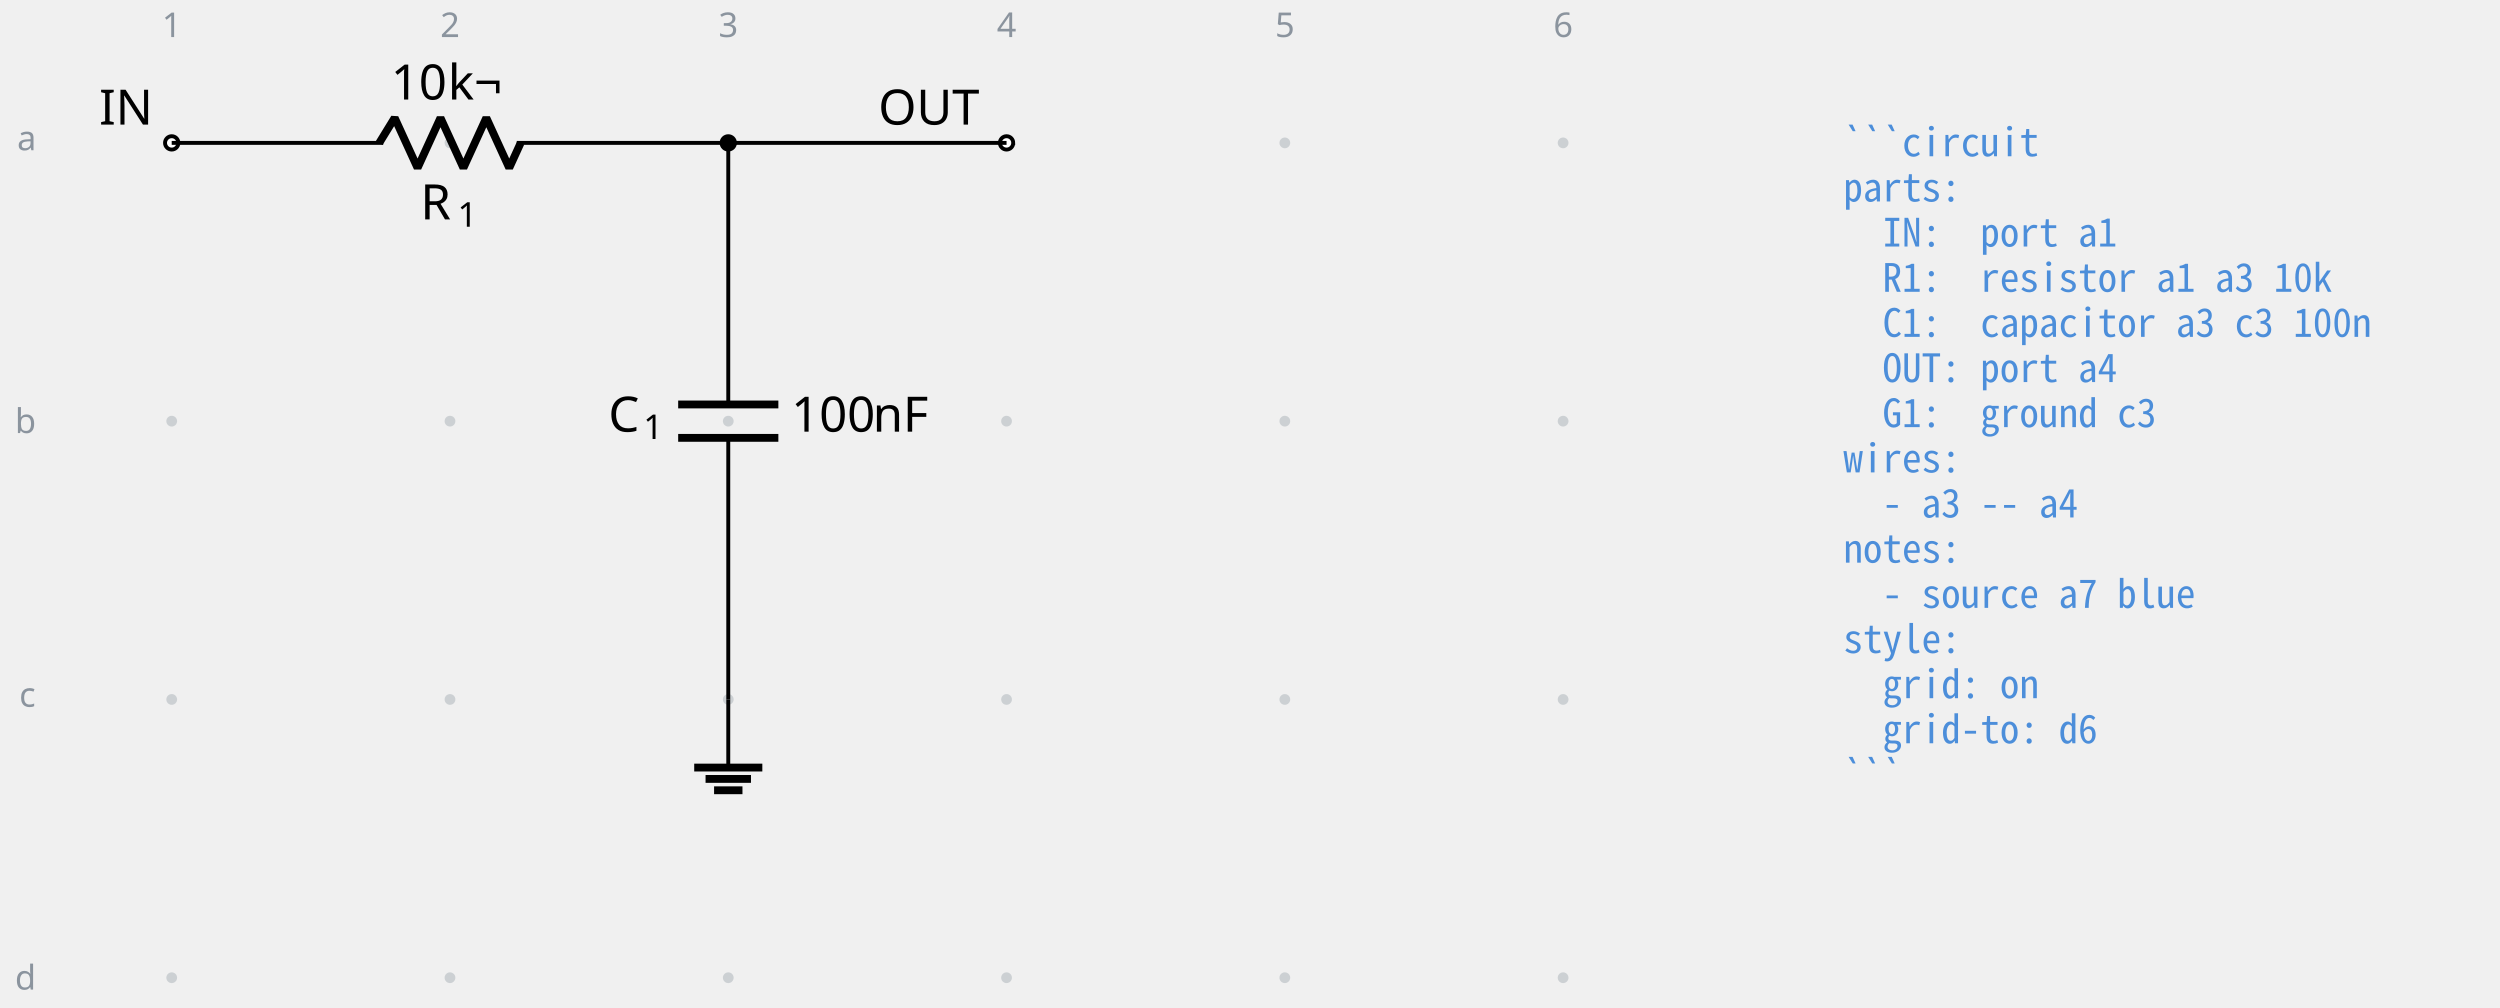
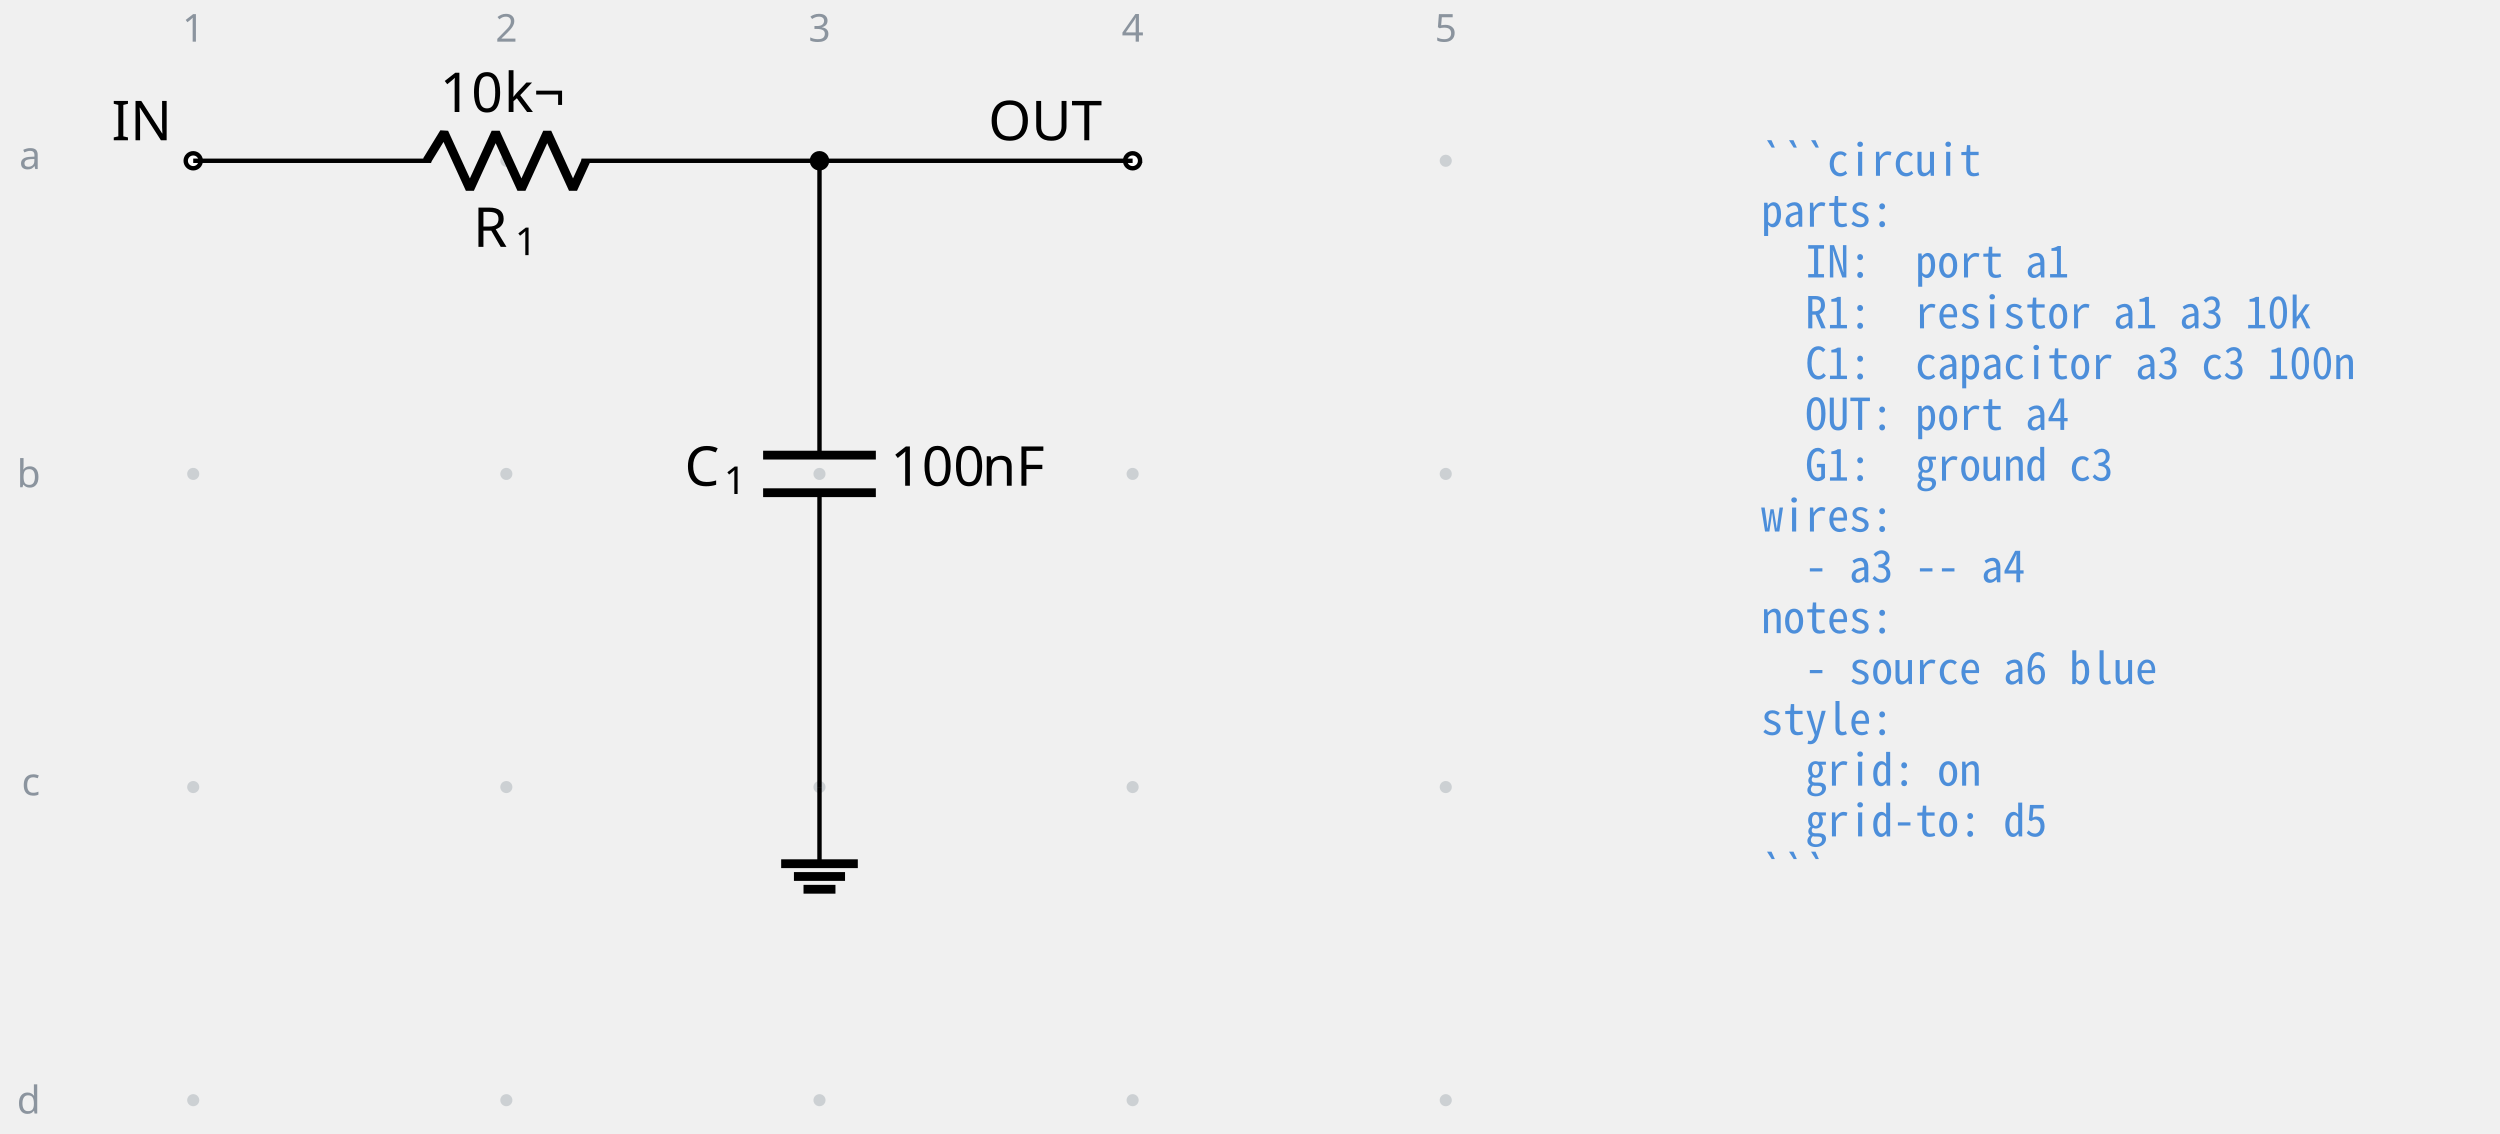
- <svg xmlns="http://www.w3.org/2000/svg" data-circuit-fence="0.1.0" fill="currentColor" width="681.635" height="274.625" viewBox="-72 -72 511.226 205.969">
+ <svg xmlns="http://www.w3.org/2000/svg" data-circuit-fence="0.1.0" fill="currentColor" width="605.761" height="274.625" viewBox="-72 -72 454.321 205.969">
  <g stroke="currentColor" stroke-miterlimit="10" stroke-width=".8">
-     <path fill="#8b949e" fill-opacity=".35" stroke="none" stroke-opacity=".35" d="M-35.787-42.781a1.1 1.1 0 1 0-2.2 0 1.1 1.1 0 0 0 2.2 0M-35.787 14.124a1.1 1.1 0 1 0-2.2 0 1.1 1.1 0 0 0 2.2 0M-35.787 71.03a1.1 1.1 0 1 0-2.2 0 1.1 1.1 0 0 0 2.2 0M-35.787 127.935a1.1 1.1 0 1 0-2.2 0 1.1 1.1 0 0 0 2.2 0M21.118-42.781a1.1 1.1 0 1 0-2.2 0 1.1 1.1 0 0 0 2.2 0M21.118 14.124a1.1 1.1 0 1 0-2.2 0 1.1 1.1 0 0 0 2.2 0M21.118 71.03a1.1 1.1 0 1 0-2.2 0 1.1 1.1 0 0 0 2.2 0M21.118 127.935a1.1 1.1 0 1 0-2.2 0 1.1 1.1 0 0 0 2.2 0M78.024-42.781a1.1 1.1 0 1 0-2.2 0 1.1 1.1 0 0 0 2.2 0M78.024 14.124a1.1 1.1 0 1 0-2.2 0 1.1 1.1 0 0 0 2.2 0M78.024 71.03a1.1 1.1 0 1 0-2.2 0 1.1 1.1 0 0 0 2.2 0M78.024 127.935a1.1 1.1 0 1 0-2.2 0 1.1 1.1 0 0 0 2.2 0M134.93-42.781a1.1 1.1 0 1 0-2.2 0 1.1 1.1 0 0 0 2.2 0M134.93 14.124a1.1 1.1 0 1 0-2.2 0 1.1 1.1 0 0 0 2.2 0M134.93 71.03a1.1 1.1 0 1 0-2.2 0 1.1 1.1 0 0 0 2.2 0M134.93 127.935a1.1 1.1 0 1 0-2.2 0 1.1 1.1 0 0 0 2.2 0M191.835-42.781a1.1 1.1 0 1 0-2.2 0 1.1 1.1 0 0 0 2.2 0M191.835 14.124a1.1 1.1 0 1 0-2.2 0 1.1 1.1 0 0 0 2.2 0M191.835 71.03a1.1 1.1 0 1 0-2.2 0 1.1 1.1 0 0 0 2.2 0M191.835 127.935a1.1 1.1 0 1 0-2.2 0 1.1 1.1 0 0 0 2.2 0M248.74-42.781a1.1 1.1 0 1 0-2.2 0 1.1 1.1 0 0 0 2.2 0M248.74 14.124a1.1 1.1 0 1 0-2.2 0 1.1 1.1 0 0 0 2.2 0M248.74 71.03a1.1 1.1 0 1 0-2.2 0 1.1 1.1 0 0 0 2.2 0M248.74 127.935a1.1 1.1 0 1 0-2.2 0 1.1 1.1 0 0 0 2.2 0m-1.1 0" />
+     <path fill="#8b949e" fill-opacity=".35" stroke="none" stroke-opacity=".35" d="M-35.787-42.781a1.1 1.1 0 1 0-2.2 0 1.1 1.1 0 0 0 2.2 0M-35.787 14.124a1.1 1.1 0 1 0-2.2 0 1.1 1.1 0 0 0 2.2 0M-35.787 71.03a1.1 1.1 0 1 0-2.2 0 1.1 1.1 0 0 0 2.2 0M-35.787 127.935a1.1 1.1 0 1 0-2.2 0 1.1 1.1 0 0 0 2.2 0M21.118-42.781a1.1 1.1 0 1 0-2.2 0 1.1 1.1 0 0 0 2.2 0M21.118 14.124a1.1 1.1 0 1 0-2.2 0 1.1 1.1 0 0 0 2.2 0M21.118 71.03a1.1 1.1 0 1 0-2.2 0 1.1 1.1 0 0 0 2.2 0M21.118 127.935a1.1 1.1 0 1 0-2.2 0 1.1 1.1 0 0 0 2.2 0M78.024-42.781a1.1 1.1 0 1 0-2.2 0 1.1 1.1 0 0 0 2.2 0M78.024 14.124a1.1 1.1 0 1 0-2.2 0 1.1 1.1 0 0 0 2.2 0M78.024 71.03a1.1 1.1 0 1 0-2.2 0 1.1 1.1 0 0 0 2.2 0M78.024 127.935a1.1 1.1 0 1 0-2.2 0 1.1 1.1 0 0 0 2.2 0M134.93-42.781a1.1 1.1 0 1 0-2.2 0 1.1 1.1 0 0 0 2.2 0M134.93 14.124a1.1 1.1 0 1 0-2.2 0 1.1 1.1 0 0 0 2.2 0M134.93 71.03a1.1 1.1 0 1 0-2.2 0 1.1 1.1 0 0 0 2.2 0M134.93 127.935a1.1 1.1 0 1 0-2.2 0 1.1 1.1 0 0 0 2.2 0M191.835-42.781a1.1 1.1 0 1 0-2.2 0 1.1 1.1 0 0 0 2.2 0M191.835 14.124a1.1 1.1 0 1 0-2.2 0 1.1 1.1 0 0 0 2.2 0M191.835 71.03a1.1 1.1 0 1 0-2.2 0 1.1 1.1 0 0 0 2.2 0M191.835 127.935a1.1 1.1 0 1 0-2.2 0 1.1 1.1 0 0 0 2.2 0m-1.1 0" />
    <g fill="#8b949e" stroke="#8b949e">
      <text x="-36.887" y="-42.781" fill="#8b949e" stroke="none" font-family="cmr7" font-size="7" transform="translate(-1.993 -21.645)">1</text>
    </g>
    <g fill="#8b949e" stroke="#8b949e">
      <text x="-36.887" y="-42.781" fill="#8b949e" stroke="none" font-family="cmr7" font-size="7" transform="translate(54.912 -21.645)">2</text>
    </g>
    <g fill="#8b949e" stroke="#8b949e">
      <text x="-36.887" y="-42.781" fill="#8b949e" stroke="none" font-family="cmr7" font-size="7" transform="translate(111.818 -21.645)">3</text>
    </g>
    <g fill="#8b949e" stroke="#8b949e">
      <text x="-36.887" y="-42.781" fill="#8b949e" stroke="none" font-family="cmr7" font-size="7" transform="translate(168.723 -21.645)">4</text>
    </g>
    <g fill="#8b949e" stroke="#8b949e">
      <text x="-36.887" y="-42.781" fill="#8b949e" stroke="none" font-family="cmr7" font-size="7" transform="translate(225.629 -21.645)">5</text>
-     </g>
-     <g fill="#8b949e" stroke="#8b949e">
-       <text x="-36.887" y="-42.781" fill="#8b949e" stroke="none" font-family="cmr7" font-size="7" transform="translate(282.534 -21.645)">6</text>
    </g>
    <g fill="#8b949e" stroke="#8b949e">
      <text x="-36.887" y="-42.781" fill="#8b949e" stroke="none" font-family="cmr7" font-size="7" transform="translate(-31.62 1.507)">a</text>
    </g>
    <g fill="#8b949e" stroke="#8b949e">
      <text x="-36.887" y="-42.781" fill="#8b949e" stroke="none" font-family="cmr7" font-size="7" transform="translate(-32.05 59.336)">b</text>
    </g>
    <g fill="#8b949e" stroke="#8b949e">
      <text x="-36.887" y="-42.781" fill="#8b949e" stroke="none" font-family="cmr7" font-size="7" transform="translate(-31.189 115.318)">c</text>
    </g>
    <g fill="#8b949e" stroke="#8b949e">
      <text x="-36.887" y="-42.781" fill="#8b949e" stroke="none" font-family="cmr7" font-size="7" transform="translate(-32.05 173.147)">d</text>
    </g>
    <g fill="#ffffff">
      <path d="M-35.522-42.781a1.365 1.365 0 1 0-2.73 0 1.365 1.365 0 0 0 2.73 0Zm-1.365 0" />
    </g>
    <text x="-36.887" y="-42.781" stroke="none" font-family="cmr10" font-size="10" transform="translate(-14.844 -3.733)">IN</text>
    <path fill="none" d="M-36.887-42.781h.4m-.4 0H6.36m27.315 0h43.248m-.4 0h.4" />
    <g stroke-linejoin="bevel" stroke-width="1.6">
      <path fill="none" d="m5.561-42.781 3.143-5.122L13.39-37.66l4.685-10.243 4.686 10.243 4.686-10.243 4.686 10.243 2.343-5.121" />
    </g>
    <g stroke="none">
      <text x="-36.887" y="-42.781" font-family="cmmi10" font-size="10" transform="translate(50.866 15.648)">R</text>
      <text x="-29.294" y="-41.281" font-family="cmr7" font-size="7" transform="translate(50.866 15.648)">1</text>
    </g>
    <g stroke="none" font-family="cmr10" font-size="10">
      <text x="-36.887" y="-42.781" transform="translate(44.822 -8.863)">10</text>
      <text x="-25.221" y="-42.781" transform="translate(44.822 -8.863)">k¬</text>
    </g>
    <path fill="none" d="M76.924-42.781v.4m0-.4v53.49m0 6.83v53.49m0-.399v.4" />
    <g stroke-width="1.6">
      <path fill="none" d="M87.167 10.71H66.68m20.486 6.828H66.68" />
    </g>
    <g stroke="none">
      <text x="-36.887" y="-42.781" font-family="cmmi10" font-size="10" transform="translate(89.296 59.058)">C</text>
      <text x="-29.74" y="-41.281" font-family="cmr7" font-size="7" transform="translate(89.296 59.058)">1</text>
    </g>
    <g stroke="none" font-family="cmr10" font-size="10">
      <text x="-36.887" y="-42.781" transform="translate(126.693 59.058)">100</text>
      <text x="-20.22" y="-42.781" transform="translate(126.693 59.058)">nF</text>
    </g>
    <g fill="#ffffff">
      <path d="M135.195-42.781a1.365 1.365 0 1 0-2.731 0 1.365 1.365 0 0 0 2.73 0Zm-1.366 0" />
    </g>
    <text x="-36.887" y="-42.781" stroke="none" font-family="cmr10" font-size="10" transform="translate(144.483 -3.733)">OUT</text>
    <path fill="none" d="M76.924 71.03v13.93" />
    <path fill="none" stroke-width="1.6" d="M69.959 84.96h13.93M72.28 87.282h9.287m-7.545 2.322h5.804" />
    <path fill="none" d="M76.924-42.781h56.905" />
    <path d="M78.29-42.781a1.365 1.365 0 1 0-2.732 0 1.365 1.365 0 0 0 2.731 0Zm-1.366 0" />
    <g>
-       <text x="-36.887" y="-42.781" fill="#4c8eda" stroke="none" font-family="'Noto Sans Mono CJK JP',ui-monospace,'SFMono-Regular',Consolas,'Liberation Mono',monospace" font-size="8" transform="translate(341.833 2.733)" xml:space="preserve">```circuit</text>
+       <text x="-36.887" y="-42.781" fill="#4c8eda" stroke="none" font-family="'Noto Sans Mono CJK JP',ui-monospace,'SFMono-Regular',Consolas,'Liberation Mono',monospace" font-size="8" transform="translate(284.927 2.733)" xml:space="preserve">```circuit</text>
    </g>
    <g>
-       <text x="-36.887" y="-42.781" fill="#4c8eda" stroke="none" font-family="'Noto Sans Mono CJK JP',ui-monospace,'SFMono-Regular',Consolas,'Liberation Mono',monospace" font-size="8" transform="translate(341.833 11.98)" xml:space="preserve">parts:</text>
+       <text x="-36.887" y="-42.781" fill="#4c8eda" stroke="none" font-family="'Noto Sans Mono CJK JP',ui-monospace,'SFMono-Regular',Consolas,'Liberation Mono',monospace" font-size="8" transform="translate(284.927 11.98)" xml:space="preserve">parts:</text>
    </g>
    <g>
-       <text x="-36.887" y="-42.781" fill="#4c8eda" stroke="none" font-family="'Noto Sans Mono CJK JP',ui-monospace,'SFMono-Regular',Consolas,'Liberation Mono',monospace" font-size="8" transform="translate(341.833 21.2)" xml:space="preserve">  IN:  port a1</text>
+       <text x="-36.887" y="-42.781" fill="#4c8eda" stroke="none" font-family="'Noto Sans Mono CJK JP',ui-monospace,'SFMono-Regular',Consolas,'Liberation Mono',monospace" font-size="8" transform="translate(284.927 21.2)" xml:space="preserve">  IN:  port a1</text>
    </g>
    <g>
-       <text x="-36.887" y="-42.781" fill="#4c8eda" stroke="none" font-family="'Noto Sans Mono CJK JP',ui-monospace,'SFMono-Regular',Consolas,'Liberation Mono',monospace" font-size="8" transform="translate(341.833 30.446)" xml:space="preserve">  R1:  resistor a1 a3 10k</text>
+       <text x="-36.887" y="-42.781" fill="#4c8eda" stroke="none" font-family="'Noto Sans Mono CJK JP',ui-monospace,'SFMono-Regular',Consolas,'Liberation Mono',monospace" font-size="8" transform="translate(284.927 30.446)" xml:space="preserve">  R1:  resistor a1 a3 10k</text>
    </g>
    <g>
-       <text x="-36.887" y="-42.781" fill="#4c8eda" stroke="none" font-family="'Noto Sans Mono CJK JP',ui-monospace,'SFMono-Regular',Consolas,'Liberation Mono',monospace" font-size="8" transform="translate(341.833 39.665)" xml:space="preserve">  C1:  capacitor a3 c3 100n</text>
+       <text x="-36.887" y="-42.781" fill="#4c8eda" stroke="none" font-family="'Noto Sans Mono CJK JP',ui-monospace,'SFMono-Regular',Consolas,'Liberation Mono',monospace" font-size="8" transform="translate(284.927 39.665)" xml:space="preserve">  C1:  capacitor a3 c3 100n</text>
    </g>
    <g>
-       <text x="-36.887" y="-42.781" fill="#4c8eda" stroke="none" font-family="'Noto Sans Mono CJK JP',ui-monospace,'SFMono-Regular',Consolas,'Liberation Mono',monospace" font-size="8" transform="translate(341.833 48.912)" xml:space="preserve">  OUT: port a4</text>
+       <text x="-36.887" y="-42.781" fill="#4c8eda" stroke="none" font-family="'Noto Sans Mono CJK JP',ui-monospace,'SFMono-Regular',Consolas,'Liberation Mono',monospace" font-size="8" transform="translate(284.927 48.912)" xml:space="preserve">  OUT: port a4</text>
    </g>
    <g>
-       <text x="-36.887" y="-42.781" fill="#4c8eda" stroke="none" font-family="'Noto Sans Mono CJK JP',ui-monospace,'SFMono-Regular',Consolas,'Liberation Mono',monospace" font-size="8" transform="translate(341.833 58.131)" xml:space="preserve">  G1:  ground c3</text>
+       <text x="-36.887" y="-42.781" fill="#4c8eda" stroke="none" font-family="'Noto Sans Mono CJK JP',ui-monospace,'SFMono-Regular',Consolas,'Liberation Mono',monospace" font-size="8" transform="translate(284.927 58.131)" xml:space="preserve">  G1:  ground c3</text>
    </g>
    <g>
-       <text x="-36.887" y="-42.781" fill="#4c8eda" stroke="none" font-family="'Noto Sans Mono CJK JP',ui-monospace,'SFMono-Regular',Consolas,'Liberation Mono',monospace" font-size="8" transform="translate(341.833 67.378)" xml:space="preserve">wires:</text>
+       <text x="-36.887" y="-42.781" fill="#4c8eda" stroke="none" font-family="'Noto Sans Mono CJK JP',ui-monospace,'SFMono-Regular',Consolas,'Liberation Mono',monospace" font-size="8" transform="translate(284.927 67.378)" xml:space="preserve">wires:</text>
    </g>
    <g>
-       <text x="-36.887" y="-42.781" fill="#4c8eda" stroke="none" font-family="'Noto Sans Mono CJK JP',ui-monospace,'SFMono-Regular',Consolas,'Liberation Mono',monospace" font-size="8" transform="translate(341.833 76.596)" xml:space="preserve">  - a3 -- a4</text>
+       <text x="-36.887" y="-42.781" fill="#4c8eda" stroke="none" font-family="'Noto Sans Mono CJK JP',ui-monospace,'SFMono-Regular',Consolas,'Liberation Mono',monospace" font-size="8" transform="translate(284.927 76.596)" xml:space="preserve">  - a3 -- a4</text>
    </g>
    <g>
-       <text x="-36.887" y="-42.781" fill="#4c8eda" stroke="none" font-family="'Noto Sans Mono CJK JP',ui-monospace,'SFMono-Regular',Consolas,'Liberation Mono',monospace" font-size="8" transform="translate(341.833 85.844)" xml:space="preserve">notes:</text>
+       <text x="-36.887" y="-42.781" fill="#4c8eda" stroke="none" font-family="'Noto Sans Mono CJK JP',ui-monospace,'SFMono-Regular',Consolas,'Liberation Mono',monospace" font-size="8" transform="translate(284.927 85.844)" xml:space="preserve">notes:</text>
    </g>
    <g>
-       <text x="-36.887" y="-42.781" fill="#4c8eda" stroke="none" font-family="'Noto Sans Mono CJK JP',ui-monospace,'SFMono-Regular',Consolas,'Liberation Mono',monospace" font-size="8" transform="translate(341.833 95.091)" xml:space="preserve">  - source a7 blue</text>
+       <text x="-36.887" y="-42.781" fill="#4c8eda" stroke="none" font-family="'Noto Sans Mono CJK JP',ui-monospace,'SFMono-Regular',Consolas,'Liberation Mono',monospace" font-size="8" transform="translate(284.927 95.091)" xml:space="preserve">  - source a6 blue</text>
    </g>
    <g>
-       <text x="-36.887" y="-42.781" fill="#4c8eda" stroke="none" font-family="'Noto Sans Mono CJK JP',ui-monospace,'SFMono-Regular',Consolas,'Liberation Mono',monospace" font-size="8" transform="translate(341.833 104.31)" xml:space="preserve">style:</text>
+       <text x="-36.887" y="-42.781" fill="#4c8eda" stroke="none" font-family="'Noto Sans Mono CJK JP',ui-monospace,'SFMono-Regular',Consolas,'Liberation Mono',monospace" font-size="8" transform="translate(284.927 104.31)" xml:space="preserve">style:</text>
    </g>
    <g>
-       <text x="-36.887" y="-42.781" fill="#4c8eda" stroke="none" font-family="'Noto Sans Mono CJK JP',ui-monospace,'SFMono-Regular',Consolas,'Liberation Mono',monospace" font-size="8" transform="translate(341.833 113.557)" xml:space="preserve">  grid: on</text>
+       <text x="-36.887" y="-42.781" fill="#4c8eda" stroke="none" font-family="'Noto Sans Mono CJK JP',ui-monospace,'SFMono-Regular',Consolas,'Liberation Mono',monospace" font-size="8" transform="translate(284.927 113.557)" xml:space="preserve">  grid: on</text>
    </g>
    <g>
-       <text x="-36.887" y="-42.781" fill="#4c8eda" stroke="none" font-family="'Noto Sans Mono CJK JP',ui-monospace,'SFMono-Regular',Consolas,'Liberation Mono',monospace" font-size="8" transform="translate(341.833 122.775)" xml:space="preserve">  grid-to: d6</text>
+       <text x="-36.887" y="-42.781" fill="#4c8eda" stroke="none" font-family="'Noto Sans Mono CJK JP',ui-monospace,'SFMono-Regular',Consolas,'Liberation Mono',monospace" font-size="8" transform="translate(284.927 122.775)" xml:space="preserve">  grid-to: d5</text>
    </g>
    <g>
-       <text x="-36.887" y="-42.781" fill="#4c8eda" stroke="none" font-family="'Noto Sans Mono CJK JP',ui-monospace,'SFMono-Regular',Consolas,'Liberation Mono',monospace" font-size="8" transform="translate(341.833 132.023)" xml:space="preserve">```</text>
+       <text x="-36.887" y="-42.781" fill="#4c8eda" stroke="none" font-family="'Noto Sans Mono CJK JP',ui-monospace,'SFMono-Regular',Consolas,'Liberation Mono',monospace" font-size="8" transform="translate(284.927 132.023)" xml:space="preserve">```</text>
    </g>
  </g>
</svg>
